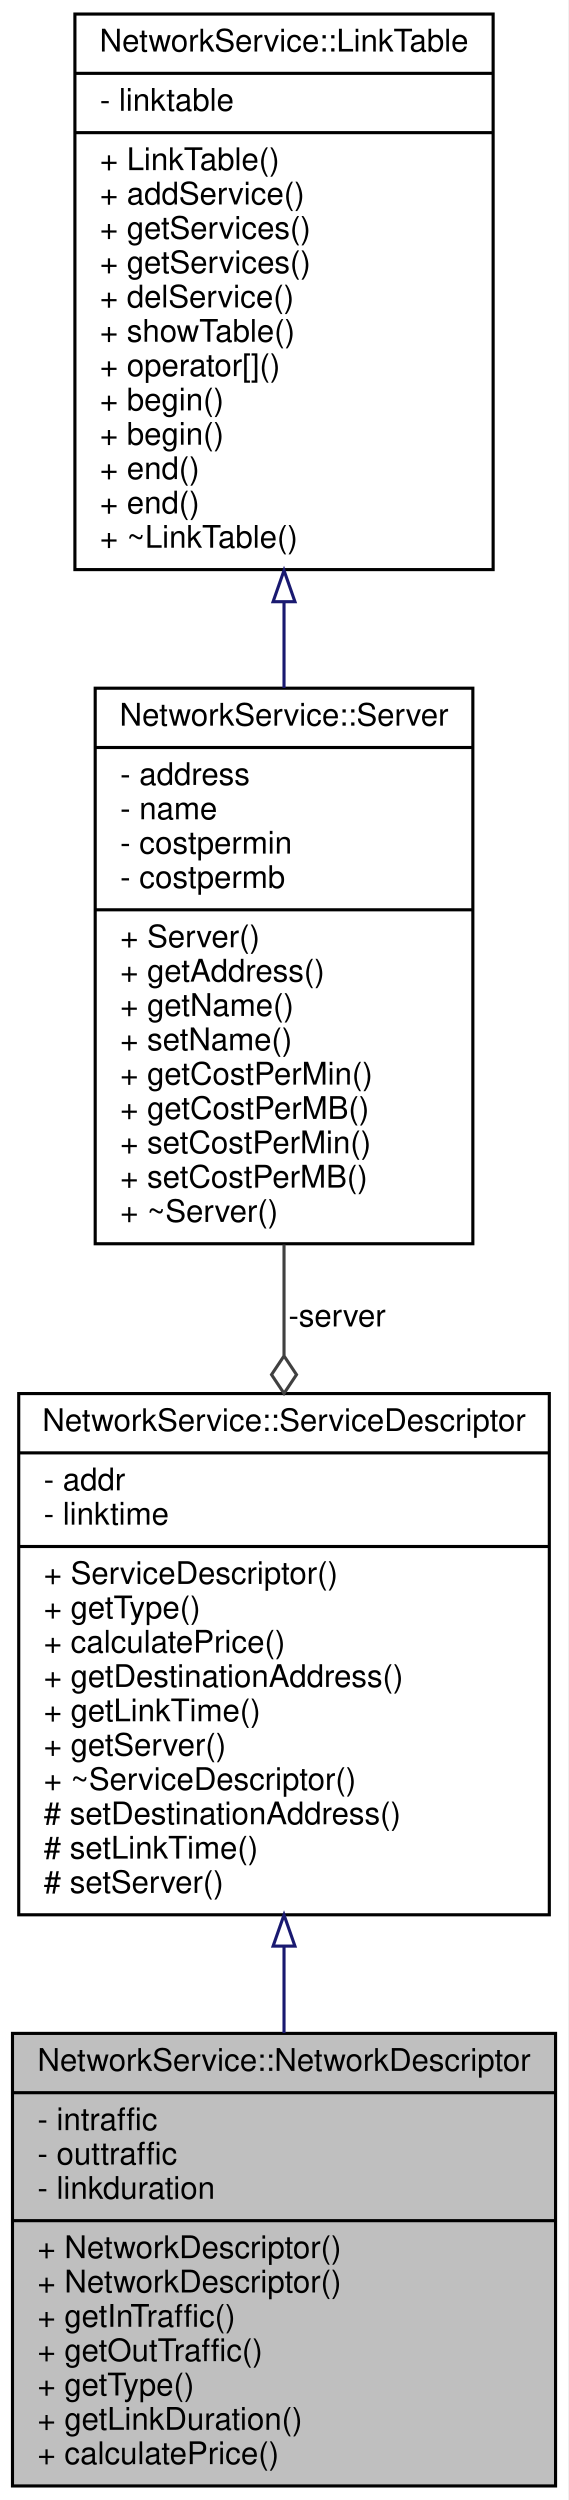
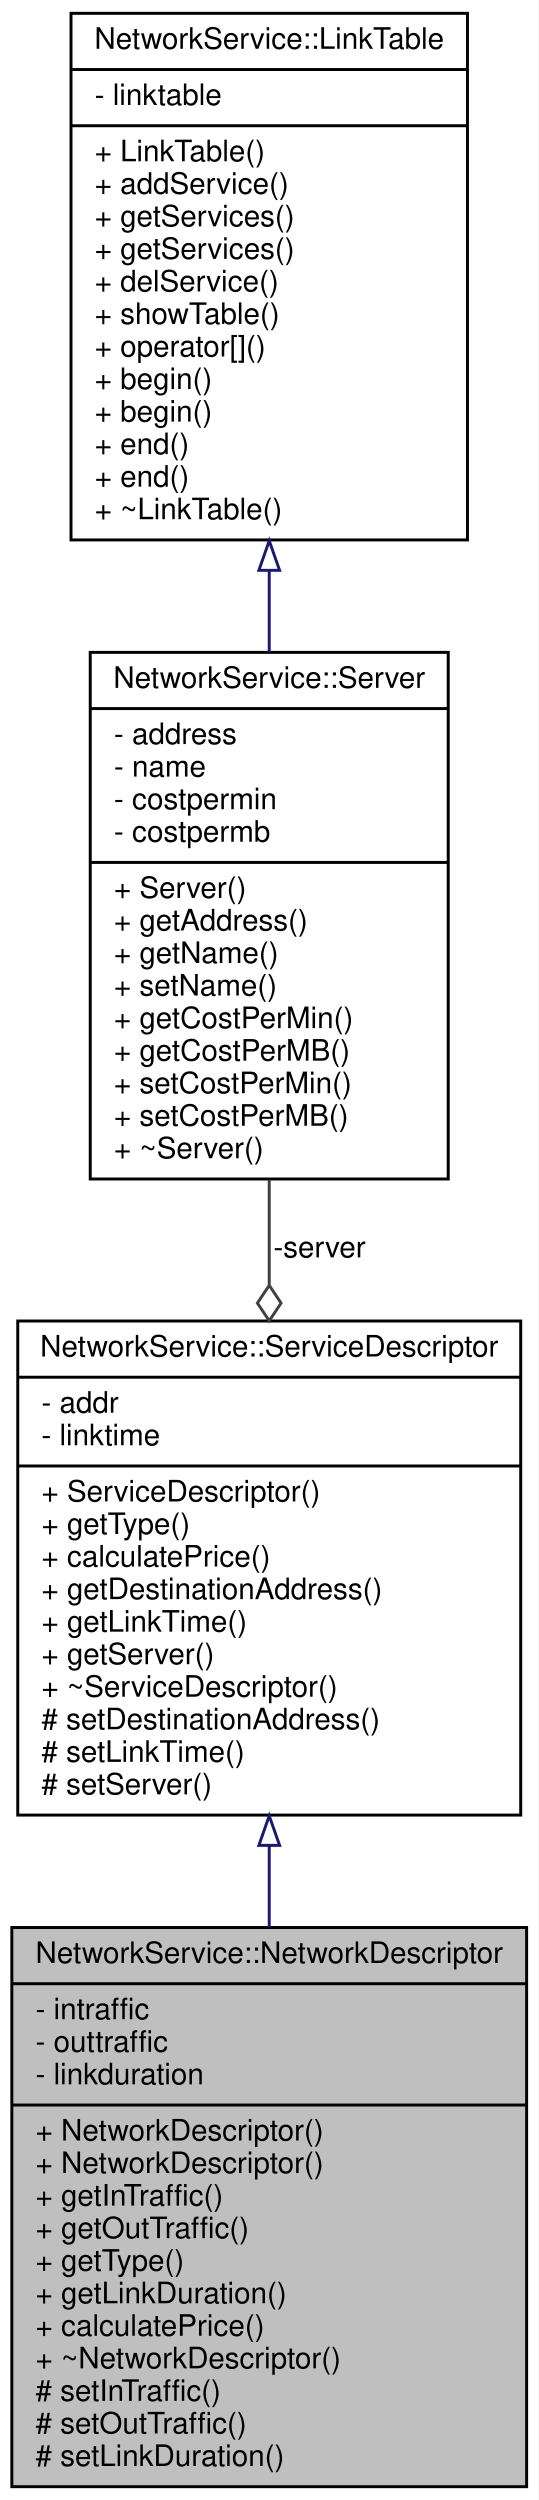
- <svg xmlns="http://www.w3.org/2000/svg" xmlns:xlink="http://www.w3.org/1999/xlink" width="182pt" height="801pt" viewBox="0.00 0.00 182.00 801.00">
-   <g id="graph0" class="graph" transform="scale(1 1) rotate(0) translate(4 797)">
-     <polygon fill="white" stroke="none" points="-4,4 -4,-797 178,-797 178,4 -4,4" />
+ <svg xmlns="http://www.w3.org/2000/svg" xmlns:xlink="http://www.w3.org/1999/xlink" width="182pt" height="845pt" viewBox="0.00 0.00 182.00 845.00">
+   <g id="graph0" class="graph" transform="scale(1 1) rotate(0) translate(4 841)">
+     <polygon fill="white" stroke="none" points="-4,4 -4,-841 178,-841 178,4 -4,4" />
    <g id="node1" class="node">
-       <polygon fill="#bfbfbf" stroke="black" points="0,-0.5 0,-145.5 174,-145.5 174,-0.5 0,-0.5" />
-       <text text-anchor="middle" x="87" y="-133.5" font-family="Helvetica,sans-Serif" font-size="10.00">NetworkService::NetworkDescriptor</text>
-       <polyline fill="none" stroke="black" points="0,-126.5 174,-126.5 " />
-       <text text-anchor="start" x="8" y="-114.5" font-family="Helvetica,sans-Serif" font-size="10.00">- intraffic</text>
-       <text text-anchor="start" x="8" y="-103.5" font-family="Helvetica,sans-Serif" font-size="10.00">- outtraffic</text>
-       <text text-anchor="start" x="8" y="-92.5" font-family="Helvetica,sans-Serif" font-size="10.00">- linkduration</text>
-       <polyline fill="none" stroke="black" points="0,-85.5 174,-85.5 " />
-       <text text-anchor="start" x="8" y="-73.5" font-family="Helvetica,sans-Serif" font-size="10.00">+ NetworkDescriptor()</text>
-       <text text-anchor="start" x="8" y="-62.5" font-family="Helvetica,sans-Serif" font-size="10.00">+ NetworkDescriptor()</text>
-       <text text-anchor="start" x="8" y="-51.5" font-family="Helvetica,sans-Serif" font-size="10.00">+ getInTraffic()</text>
-       <text text-anchor="start" x="8" y="-40.5" font-family="Helvetica,sans-Serif" font-size="10.00">+ getOutTraffic()</text>
-       <text text-anchor="start" x="8" y="-29.5" font-family="Helvetica,sans-Serif" font-size="10.00">+ getType()</text>
-       <text text-anchor="start" x="8" y="-18.5" font-family="Helvetica,sans-Serif" font-size="10.00">+ getLinkDuration()</text>
-       <text text-anchor="start" x="8" y="-7.5" font-family="Helvetica,sans-Serif" font-size="10.00">+ calculatePrice()</text>
+       <polygon fill="#bfbfbf" stroke="black" points="0,-0.5 0,-189.5 174,-189.5 174,-0.5 0,-0.5" />
+       <text text-anchor="middle" x="87" y="-177.5" font-family="Helvetica,sans-Serif" font-size="10.00">NetworkService::NetworkDescriptor</text>
+       <polyline fill="none" stroke="black" points="0,-170.5 174,-170.5 " />
+       <text text-anchor="start" x="8" y="-158.5" font-family="Helvetica,sans-Serif" font-size="10.00">- intraffic</text>
+       <text text-anchor="start" x="8" y="-147.5" font-family="Helvetica,sans-Serif" font-size="10.00">- outtraffic</text>
+       <text text-anchor="start" x="8" y="-136.5" font-family="Helvetica,sans-Serif" font-size="10.00">- linkduration</text>
+       <polyline fill="none" stroke="black" points="0,-129.5 174,-129.5 " />
+       <text text-anchor="start" x="8" y="-117.5" font-family="Helvetica,sans-Serif" font-size="10.00">+ NetworkDescriptor()</text>
+       <text text-anchor="start" x="8" y="-106.5" font-family="Helvetica,sans-Serif" font-size="10.00">+ NetworkDescriptor()</text>
+       <text text-anchor="start" x="8" y="-95.5" font-family="Helvetica,sans-Serif" font-size="10.00">+ getInTraffic()</text>
+       <text text-anchor="start" x="8" y="-84.5" font-family="Helvetica,sans-Serif" font-size="10.00">+ getOutTraffic()</text>
+       <text text-anchor="start" x="8" y="-73.5" font-family="Helvetica,sans-Serif" font-size="10.00">+ getType()</text>
+       <text text-anchor="start" x="8" y="-62.5" font-family="Helvetica,sans-Serif" font-size="10.00">+ getLinkDuration()</text>
+       <text text-anchor="start" x="8" y="-51.5" font-family="Helvetica,sans-Serif" font-size="10.00">+ calculatePrice()</text>
+       <text text-anchor="start" x="8" y="-40.5" font-family="Helvetica,sans-Serif" font-size="10.00">+ ~NetworkDescriptor()</text>
+       <text text-anchor="start" x="8" y="-29.5" font-family="Helvetica,sans-Serif" font-size="10.00"># setInTraffic()</text>
+       <text text-anchor="start" x="8" y="-18.5" font-family="Helvetica,sans-Serif" font-size="10.00"># setOutTraffic()</text>
+       <text text-anchor="start" x="8" y="-7.5" font-family="Helvetica,sans-Serif" font-size="10.00"># setLinkDuration()</text>
    </g>
    <g id="node2" class="node">
      <g id="a_node2">
        <a xlink:href="class_network_service_1_1_service_descriptor.html" target="_top" xlink:title="Описатель сервиса, абстрактный класс ">
-           <polygon fill="white" stroke="black" points="2,-183.5 2,-350.5 172,-350.5 172,-183.5 2,-183.5" />
-           <text text-anchor="middle" x="87" y="-338.5" font-family="Helvetica,sans-Serif" font-size="10.00">NetworkService::ServiceDescriptor</text>
-           <polyline fill="none" stroke="black" points="2,-331.5 172,-331.5 " />
-           <text text-anchor="start" x="10" y="-319.5" font-family="Helvetica,sans-Serif" font-size="10.00">- addr</text>
-           <text text-anchor="start" x="10" y="-308.5" font-family="Helvetica,sans-Serif" font-size="10.00">- linktime</text>
-           <polyline fill="none" stroke="black" points="2,-301.5 172,-301.5 " />
-           <text text-anchor="start" x="10" y="-289.5" font-family="Helvetica,sans-Serif" font-size="10.00">+ ServiceDescriptor()</text>
-           <text text-anchor="start" x="10" y="-278.5" font-family="Helvetica,sans-Serif" font-size="10.00">+ getType()</text>
-           <text text-anchor="start" x="10" y="-267.5" font-family="Helvetica,sans-Serif" font-size="10.00">+ calculatePrice()</text>
-           <text text-anchor="start" x="10" y="-256.5" font-family="Helvetica,sans-Serif" font-size="10.00">+ getDestinationAddress()</text>
-           <text text-anchor="start" x="10" y="-245.5" font-family="Helvetica,sans-Serif" font-size="10.00">+ getLinkTime()</text>
-           <text text-anchor="start" x="10" y="-234.5" font-family="Helvetica,sans-Serif" font-size="10.00">+ getServer()</text>
-           <text text-anchor="start" x="10" y="-223.5" font-family="Helvetica,sans-Serif" font-size="10.00">+ ~ServiceDescriptor()</text>
-           <text text-anchor="start" x="10" y="-212.5" font-family="Helvetica,sans-Serif" font-size="10.00"># setDestinationAddress()</text>
-           <text text-anchor="start" x="10" y="-201.5" font-family="Helvetica,sans-Serif" font-size="10.00"># setLinkTime()</text>
-           <text text-anchor="start" x="10" y="-190.5" font-family="Helvetica,sans-Serif" font-size="10.00"># setServer()</text>
+           <polygon fill="white" stroke="black" points="2,-227.5 2,-394.5 172,-394.5 172,-227.5 2,-227.5" />
+           <text text-anchor="middle" x="87" y="-382.5" font-family="Helvetica,sans-Serif" font-size="10.00">NetworkService::ServiceDescriptor</text>
+           <polyline fill="none" stroke="black" points="2,-375.5 172,-375.5 " />
+           <text text-anchor="start" x="10" y="-363.5" font-family="Helvetica,sans-Serif" font-size="10.00">- addr</text>
+           <text text-anchor="start" x="10" y="-352.5" font-family="Helvetica,sans-Serif" font-size="10.00">- linktime</text>
+           <polyline fill="none" stroke="black" points="2,-345.5 172,-345.5 " />
+           <text text-anchor="start" x="10" y="-333.5" font-family="Helvetica,sans-Serif" font-size="10.00">+ ServiceDescriptor()</text>
+           <text text-anchor="start" x="10" y="-322.5" font-family="Helvetica,sans-Serif" font-size="10.00">+ getType()</text>
+           <text text-anchor="start" x="10" y="-311.5" font-family="Helvetica,sans-Serif" font-size="10.00">+ calculatePrice()</text>
+           <text text-anchor="start" x="10" y="-300.5" font-family="Helvetica,sans-Serif" font-size="10.00">+ getDestinationAddress()</text>
+           <text text-anchor="start" x="10" y="-289.5" font-family="Helvetica,sans-Serif" font-size="10.00">+ getLinkTime()</text>
+           <text text-anchor="start" x="10" y="-278.5" font-family="Helvetica,sans-Serif" font-size="10.00">+ getServer()</text>
+           <text text-anchor="start" x="10" y="-267.5" font-family="Helvetica,sans-Serif" font-size="10.00">+ ~ServiceDescriptor()</text>
+           <text text-anchor="start" x="10" y="-256.5" font-family="Helvetica,sans-Serif" font-size="10.00"># setDestinationAddress()</text>
+           <text text-anchor="start" x="10" y="-245.5" font-family="Helvetica,sans-Serif" font-size="10.00"># setLinkTime()</text>
+           <text text-anchor="start" x="10" y="-234.5" font-family="Helvetica,sans-Serif" font-size="10.00"># setServer()</text>
        </a>
      </g>
    </g>
    <g id="edge1" class="edge">
-       <path fill="none" stroke="midnightblue" d="M87,-173.367C87,-164.035 87,-154.66 87,-145.596" />
-       <polygon fill="none" stroke="midnightblue" points="83.5,-173.46 87,-183.46 90.5,-173.46 83.5,-173.46" />
+       <path fill="none" stroke="midnightblue" d="M87,-217.044C87,-207.928 87,-198.675 87,-189.553" />
+       <polygon fill="none" stroke="midnightblue" points="83.5,-217.262 87,-227.262 90.5,-217.262 83.5,-217.262" />
    </g>
    <g id="node3" class="node">
      <g id="a_node3">
        <a xlink:href="class_network_service_1_1_server.html" target="_top" xlink:title="Описатель сервера ">
-           <polygon fill="white" stroke="black" points="26.5,-398.5 26.5,-576.5 147.5,-576.5 147.5,-398.5 26.5,-398.5" />
-           <text text-anchor="middle" x="87" y="-564.5" font-family="Helvetica,sans-Serif" font-size="10.00">NetworkService::Server</text>
-           <polyline fill="none" stroke="black" points="26.5,-557.5 147.5,-557.5 " />
-           <text text-anchor="start" x="34.5" y="-545.5" font-family="Helvetica,sans-Serif" font-size="10.00">- address</text>
-           <text text-anchor="start" x="34.5" y="-534.5" font-family="Helvetica,sans-Serif" font-size="10.00">- name</text>
-           <text text-anchor="start" x="34.5" y="-523.5" font-family="Helvetica,sans-Serif" font-size="10.00">- costpermin</text>
-           <text text-anchor="start" x="34.5" y="-512.5" font-family="Helvetica,sans-Serif" font-size="10.00">- costpermb</text>
-           <polyline fill="none" stroke="black" points="26.5,-505.5 147.5,-505.5 " />
-           <text text-anchor="start" x="34.5" y="-493.5" font-family="Helvetica,sans-Serif" font-size="10.00">+ Server()</text>
-           <text text-anchor="start" x="34.5" y="-482.5" font-family="Helvetica,sans-Serif" font-size="10.00">+ getAddress()</text>
-           <text text-anchor="start" x="34.5" y="-471.5" font-family="Helvetica,sans-Serif" font-size="10.00">+ getName()</text>
-           <text text-anchor="start" x="34.5" y="-460.5" font-family="Helvetica,sans-Serif" font-size="10.00">+ setName()</text>
-           <text text-anchor="start" x="34.5" y="-449.5" font-family="Helvetica,sans-Serif" font-size="10.00">+ getCostPerMin()</text>
-           <text text-anchor="start" x="34.5" y="-438.5" font-family="Helvetica,sans-Serif" font-size="10.00">+ getCostPerMB()</text>
-           <text text-anchor="start" x="34.5" y="-427.5" font-family="Helvetica,sans-Serif" font-size="10.00">+ setCostPerMin()</text>
-           <text text-anchor="start" x="34.5" y="-416.5" font-family="Helvetica,sans-Serif" font-size="10.00">+ setCostPerMB()</text>
-           <text text-anchor="start" x="34.5" y="-405.5" font-family="Helvetica,sans-Serif" font-size="10.00">+ ~Server()</text>
+           <polygon fill="white" stroke="black" points="26.5,-442.5 26.5,-620.5 147.5,-620.5 147.5,-442.5 26.5,-442.5" />
+           <text text-anchor="middle" x="87" y="-608.5" font-family="Helvetica,sans-Serif" font-size="10.00">NetworkService::Server</text>
+           <polyline fill="none" stroke="black" points="26.5,-601.5 147.5,-601.5 " />
+           <text text-anchor="start" x="34.5" y="-589.5" font-family="Helvetica,sans-Serif" font-size="10.00">- address</text>
+           <text text-anchor="start" x="34.5" y="-578.5" font-family="Helvetica,sans-Serif" font-size="10.00">- name</text>
+           <text text-anchor="start" x="34.5" y="-567.5" font-family="Helvetica,sans-Serif" font-size="10.00">- costpermin</text>
+           <text text-anchor="start" x="34.5" y="-556.5" font-family="Helvetica,sans-Serif" font-size="10.00">- costpermb</text>
+           <polyline fill="none" stroke="black" points="26.5,-549.5 147.5,-549.5 " />
+           <text text-anchor="start" x="34.5" y="-537.5" font-family="Helvetica,sans-Serif" font-size="10.00">+ Server()</text>
+           <text text-anchor="start" x="34.5" y="-526.5" font-family="Helvetica,sans-Serif" font-size="10.00">+ getAddress()</text>
+           <text text-anchor="start" x="34.5" y="-515.5" font-family="Helvetica,sans-Serif" font-size="10.00">+ getName()</text>
+           <text text-anchor="start" x="34.5" y="-504.5" font-family="Helvetica,sans-Serif" font-size="10.00">+ setName()</text>
+           <text text-anchor="start" x="34.5" y="-493.5" font-family="Helvetica,sans-Serif" font-size="10.00">+ getCostPerMin()</text>
+           <text text-anchor="start" x="34.5" y="-482.5" font-family="Helvetica,sans-Serif" font-size="10.00">+ getCostPerMB()</text>
+           <text text-anchor="start" x="34.5" y="-471.5" font-family="Helvetica,sans-Serif" font-size="10.00">+ setCostPerMin()</text>
+           <text text-anchor="start" x="34.5" y="-460.5" font-family="Helvetica,sans-Serif" font-size="10.00">+ setCostPerMB()</text>
+           <text text-anchor="start" x="34.5" y="-449.5" font-family="Helvetica,sans-Serif" font-size="10.00">+ ~Server()</text>
        </a>
      </g>
    </g>
    <g id="edge2" class="edge">
-       <path fill="none" stroke="#404040" d="M87,-398.258C87,-386.566 87,-374.541 87,-362.746" />
-       <polygon fill="none" stroke="#404040" points="87,-362.56 83,-356.561 87,-350.56 91,-356.56 87,-362.56" />
-       <text text-anchor="middle" x="104" y="-372" font-family="Helvetica,sans-Serif" font-size="10.00"> -server</text>
+       <path fill="none" stroke="#404040" d="M87,-442.258C87,-430.566 87,-418.541 87,-406.746" />
+       <polygon fill="none" stroke="#404040" points="87,-406.56 83,-400.561 87,-394.56 91,-400.56 87,-406.56" />
+       <text text-anchor="middle" x="104" y="-416" font-family="Helvetica,sans-Serif" font-size="10.00"> -server</text>
    </g>
    <g id="node4" class="node">
      <g id="a_node4">
        <a xlink:href="class_network_service_1_1_link_table.html" target="_top" xlink:title="Класс, реализующий &quot;таблицу связи&quot;. ">
-           <polygon fill="white" stroke="black" points="20,-614.5 20,-792.5 154,-792.5 154,-614.5 20,-614.5" />
-           <text text-anchor="middle" x="87" y="-780.5" font-family="Helvetica,sans-Serif" font-size="10.00">NetworkService::LinkTable</text>
-           <polyline fill="none" stroke="black" points="20,-773.5 154,-773.5 " />
-           <text text-anchor="start" x="28" y="-761.5" font-family="Helvetica,sans-Serif" font-size="10.00">- linktable</text>
-           <polyline fill="none" stroke="black" points="20,-754.5 154,-754.5 " />
-           <text text-anchor="start" x="28" y="-742.5" font-family="Helvetica,sans-Serif" font-size="10.00">+ LinkTable()</text>
-           <text text-anchor="start" x="28" y="-731.5" font-family="Helvetica,sans-Serif" font-size="10.00">+ addService()</text>
-           <text text-anchor="start" x="28" y="-720.5" font-family="Helvetica,sans-Serif" font-size="10.00">+ getServices()</text>
-           <text text-anchor="start" x="28" y="-709.5" font-family="Helvetica,sans-Serif" font-size="10.00">+ getServices()</text>
-           <text text-anchor="start" x="28" y="-698.5" font-family="Helvetica,sans-Serif" font-size="10.00">+ delService()</text>
-           <text text-anchor="start" x="28" y="-687.5" font-family="Helvetica,sans-Serif" font-size="10.00">+ showTable()</text>
-           <text text-anchor="start" x="28" y="-676.5" font-family="Helvetica,sans-Serif" font-size="10.00">+ operator[]()</text>
-           <text text-anchor="start" x="28" y="-665.5" font-family="Helvetica,sans-Serif" font-size="10.00">+ begin()</text>
-           <text text-anchor="start" x="28" y="-654.5" font-family="Helvetica,sans-Serif" font-size="10.00">+ begin()</text>
-           <text text-anchor="start" x="28" y="-643.5" font-family="Helvetica,sans-Serif" font-size="10.00">+ end()</text>
-           <text text-anchor="start" x="28" y="-632.5" font-family="Helvetica,sans-Serif" font-size="10.00">+ end()</text>
-           <text text-anchor="start" x="28" y="-621.5" font-family="Helvetica,sans-Serif" font-size="10.00">+ ~LinkTable()</text>
+           <polygon fill="white" stroke="black" points="20,-658.5 20,-836.5 154,-836.5 154,-658.5 20,-658.5" />
+           <text text-anchor="middle" x="87" y="-824.5" font-family="Helvetica,sans-Serif" font-size="10.00">NetworkService::LinkTable</text>
+           <polyline fill="none" stroke="black" points="20,-817.5 154,-817.5 " />
+           <text text-anchor="start" x="28" y="-805.5" font-family="Helvetica,sans-Serif" font-size="10.00">- linktable</text>
+           <polyline fill="none" stroke="black" points="20,-798.5 154,-798.5 " />
+           <text text-anchor="start" x="28" y="-786.5" font-family="Helvetica,sans-Serif" font-size="10.00">+ LinkTable()</text>
+           <text text-anchor="start" x="28" y="-775.5" font-family="Helvetica,sans-Serif" font-size="10.00">+ addService()</text>
+           <text text-anchor="start" x="28" y="-764.5" font-family="Helvetica,sans-Serif" font-size="10.00">+ getServices()</text>
+           <text text-anchor="start" x="28" y="-753.5" font-family="Helvetica,sans-Serif" font-size="10.00">+ getServices()</text>
+           <text text-anchor="start" x="28" y="-742.5" font-family="Helvetica,sans-Serif" font-size="10.00">+ delService()</text>
+           <text text-anchor="start" x="28" y="-731.5" font-family="Helvetica,sans-Serif" font-size="10.00">+ showTable()</text>
+           <text text-anchor="start" x="28" y="-720.5" font-family="Helvetica,sans-Serif" font-size="10.00">+ operator[]()</text>
+           <text text-anchor="start" x="28" y="-709.5" font-family="Helvetica,sans-Serif" font-size="10.00">+ begin()</text>
+           <text text-anchor="start" x="28" y="-698.5" font-family="Helvetica,sans-Serif" font-size="10.00">+ begin()</text>
+           <text text-anchor="start" x="28" y="-687.5" font-family="Helvetica,sans-Serif" font-size="10.00">+ end()</text>
+           <text text-anchor="start" x="28" y="-676.5" font-family="Helvetica,sans-Serif" font-size="10.00">+ end()</text>
+           <text text-anchor="start" x="28" y="-665.5" font-family="Helvetica,sans-Serif" font-size="10.00">+ ~LinkTable()</text>
        </a>
      </g>
    </g>
    <g id="edge3" class="edge">
-       <path fill="none" stroke="midnightblue" d="M87,-603.959C87,-594.824 87,-585.606 87,-576.575" />
-       <polygon fill="none" stroke="midnightblue" points="83.5,-604.222 87,-614.222 90.5,-604.223 83.5,-604.222" />
+       <path fill="none" stroke="midnightblue" d="M87,-647.959C87,-638.824 87,-629.606 87,-620.575" />
+       <polygon fill="none" stroke="midnightblue" points="83.5,-648.222 87,-658.222 90.5,-648.223 83.5,-648.222" />
    </g>
  </g>
</svg>
